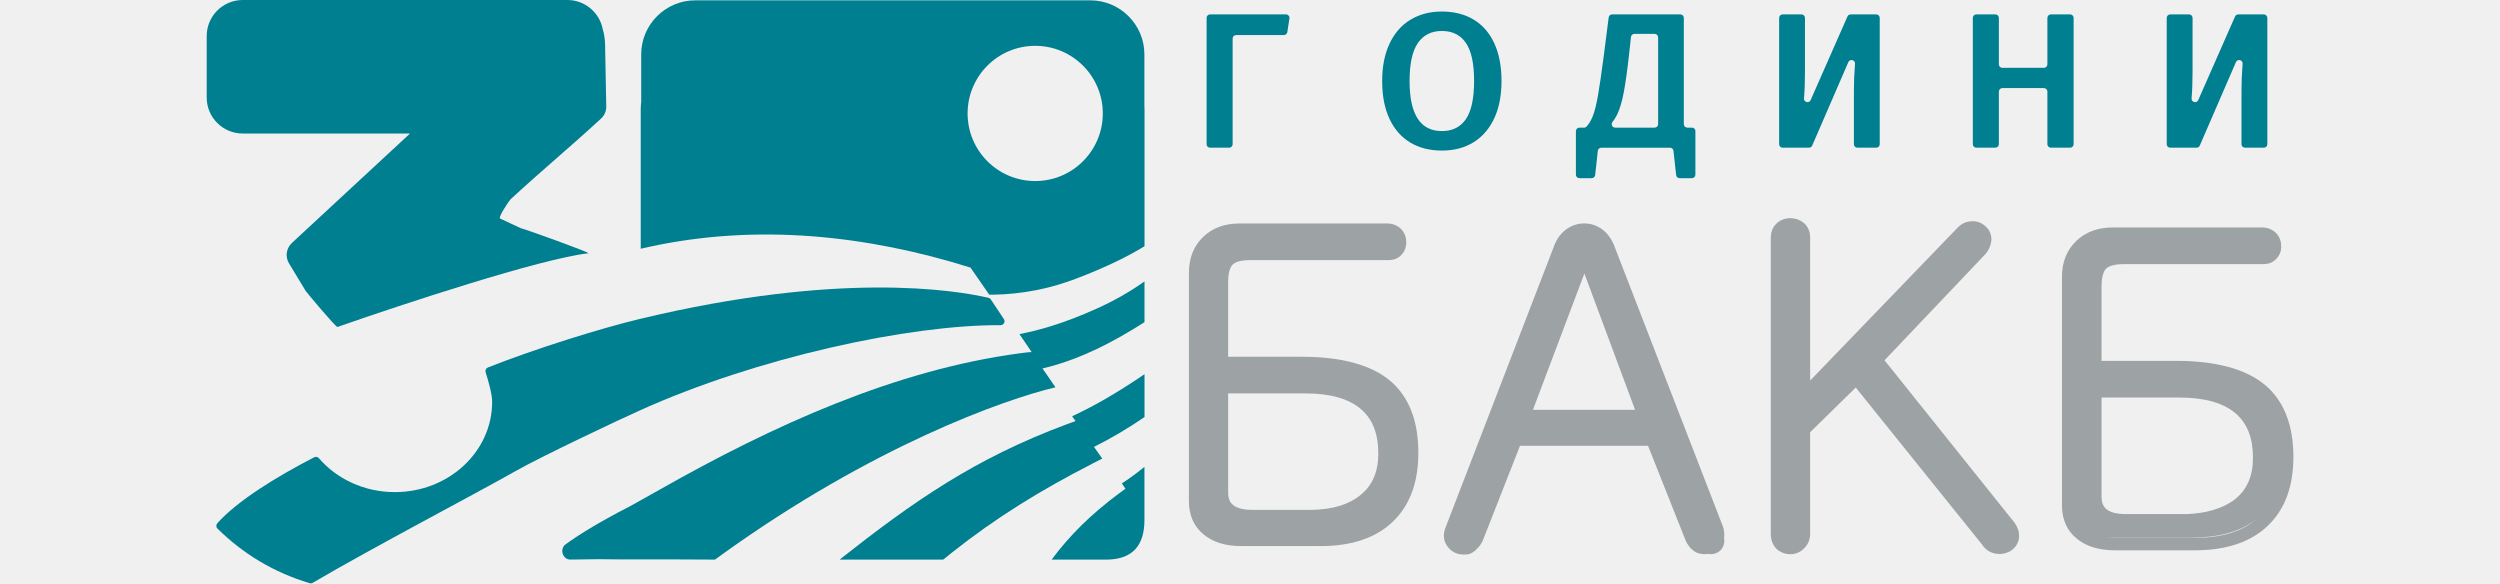
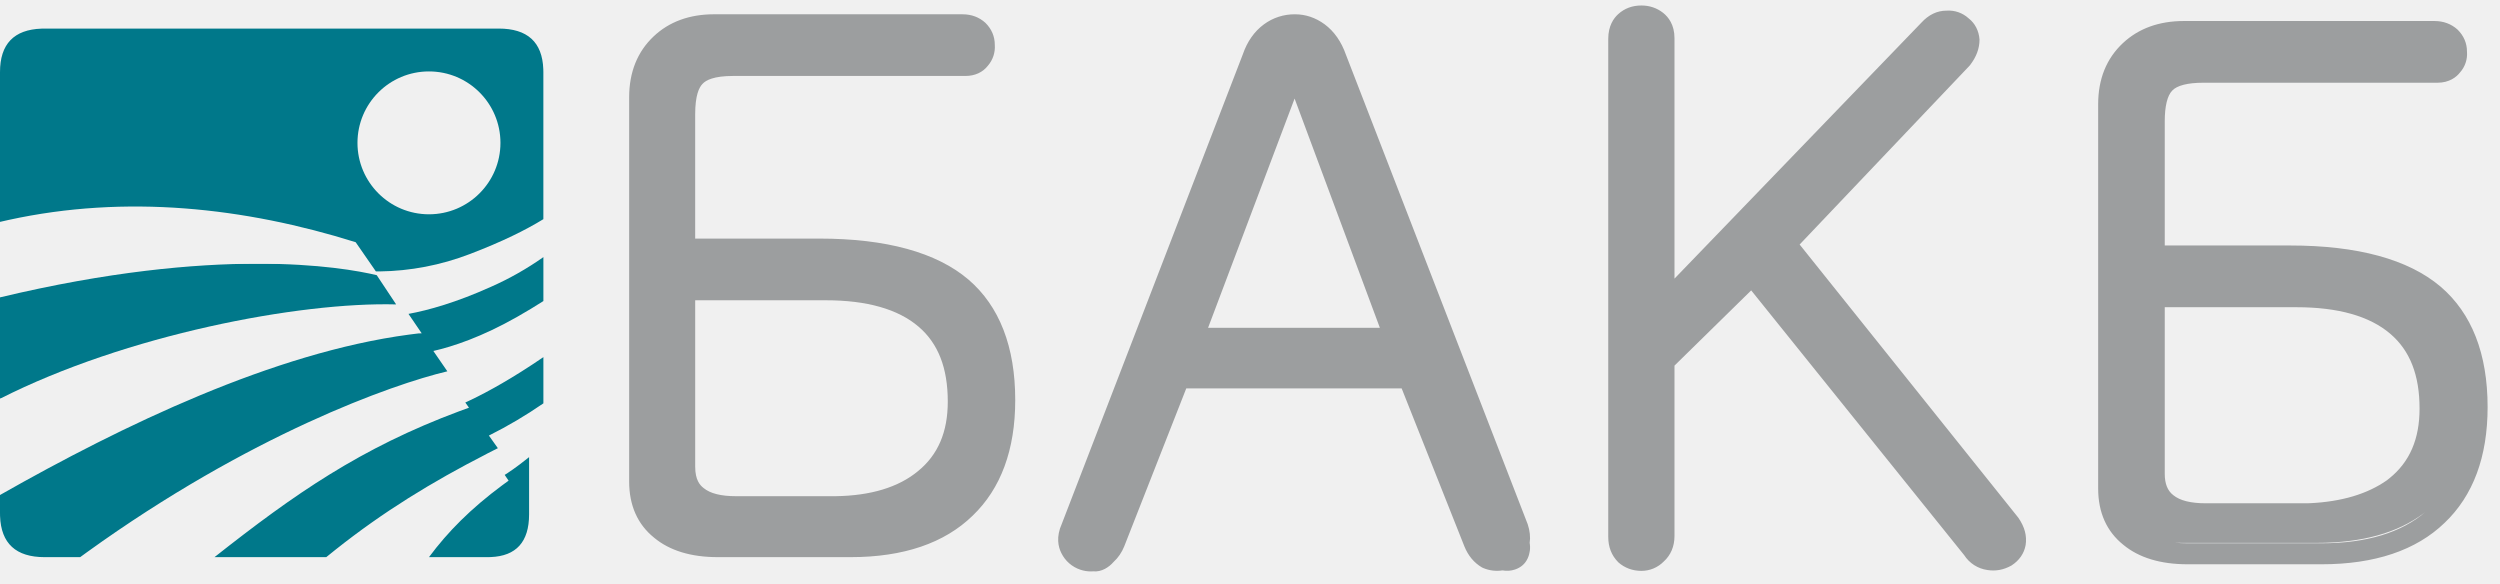
- <svg xmlns="http://www.w3.org/2000/svg" width="180" height="42" viewBox="0 0 180 42" fill="none">
-   <g clip-path="url(#clip0_52138_5074)">
-     <path d="M114.094 16.089C114.548 16.089 114.975 16.233 115.364 16.518C115.769 16.82 116.074 17.257 116.272 17.817L124.051 37.911C124.145 38.193 124.171 38.458 124.135 38.709C124.175 38.935 124.145 39.168 124.047 39.375C123.939 39.603 123.761 39.761 123.506 39.847C123.334 39.904 123.151 39.917 122.974 39.883C122.696 39.927 122.411 39.892 122.151 39.784L122.091 39.755C121.755 39.556 121.502 39.254 121.342 38.855L118.659 32.097H109.44L106.789 38.85C106.681 39.118 106.527 39.343 106.331 39.521C106.228 39.641 106.104 39.74 105.965 39.814C105.8 39.903 105.633 39.939 105.458 39.923L105.352 39.927C105.209 39.927 105.062 39.903 104.916 39.856C104.556 39.738 104.258 39.478 104.092 39.136C103.963 38.879 103.86 38.453 104.115 37.887L111.86 17.801C112.047 17.255 112.353 16.817 112.763 16.516C113.149 16.233 113.616 16.081 114.094 16.086V16.089ZM128.914 15.712C129.265 15.712 129.58 15.819 129.845 16.027C130.069 16.206 130.331 16.535 130.331 17.106V27.399L140.896 16.446C141.206 16.108 141.569 15.933 141.967 15.933C142.318 15.908 142.664 16.028 142.922 16.267C143.186 16.471 143.354 16.789 143.382 17.165C143.383 17.554 143.247 17.913 142.978 18.264L142.947 18.299L135.686 25.94L145.044 37.63C145.319 38.026 145.417 38.41 145.356 38.801C145.291 39.161 145.084 39.46 144.75 39.675C144.402 39.868 144.069 39.922 143.719 39.867C143.312 39.81 142.951 39.578 142.728 39.231L133.614 27.902L130.331 31.121V38.414C130.331 38.855 130.171 39.232 129.869 39.505C129.617 39.759 129.281 39.903 128.914 39.903C128.548 39.903 128.2 39.777 127.93 39.539C127.635 39.243 127.497 38.882 127.497 38.446V17.135C127.497 16.576 127.732 16.251 127.928 16.074C128.196 15.833 128.529 15.709 128.914 15.709V15.712ZM162.85 16.376C163.236 16.376 163.57 16.5 163.841 16.745C164.111 17.012 164.242 17.331 164.242 17.681C164.271 18.009 164.162 18.334 163.943 18.579C163.796 18.769 163.493 19.017 162.976 19.017H152.946C152.298 19.017 151.832 19.136 151.633 19.351C151.421 19.563 151.31 20.025 151.31 20.661V25.981H156.667C159.56 25.981 161.727 26.571 163.105 27.735C164.447 28.877 165.125 30.613 165.125 32.897C165.125 35.024 164.506 36.691 163.283 37.852C162.068 39.025 160.298 39.623 158.023 39.623H152.283C151.131 39.623 150.208 39.343 149.54 38.792C148.825 38.221 148.461 37.409 148.461 36.383V19.933C148.461 18.857 148.817 17.98 149.519 17.322C150.189 16.695 151.066 16.376 152.126 16.376H162.85ZM99.867 16.089C100.249 16.089 100.58 16.212 100.848 16.457C101.115 16.724 101.246 17.042 101.246 17.393C101.271 17.718 101.166 18.04 100.952 18.288C100.734 18.569 100.397 18.728 99.991 18.728H90.046C89.223 18.728 88.884 18.91 88.744 19.062C88.591 19.215 88.426 19.554 88.426 20.37V25.687H93.736C96.602 25.687 98.749 26.276 100.119 27.439C101.448 28.581 102.122 30.316 102.122 32.599C102.122 34.722 101.507 36.389 100.295 37.548C99.09 38.721 97.336 39.319 95.082 39.319H89.39C88.247 39.319 87.332 39.039 86.672 38.488C85.964 37.92 85.602 37.109 85.602 36.082V19.643C85.602 18.567 85.955 17.688 86.651 17.034C87.313 16.408 88.183 16.09 89.236 16.09H99.867V16.089ZM162.476 37.375L162.398 37.434C161.279 38.281 159.752 38.706 157.819 38.706H152.029C151.934 38.706 151.841 38.704 151.75 38.7C151.92 38.716 152.097 38.724 152.282 38.724H158.022C159.936 38.724 161.433 38.27 162.474 37.375H162.476ZM156.951 28.624H151.31V35.751C151.31 36.176 151.429 36.474 151.673 36.664C151.958 36.899 152.426 37.014 153.071 37.014H157.363L157.521 37.011C158.88 36.945 159.979 36.618 160.818 36.029C160.854 36.001 160.89 35.972 160.926 35.943C161.794 35.242 162.213 34.267 162.213 32.962C162.213 31.523 161.801 30.474 160.952 29.754C160.071 29.005 158.725 28.625 156.95 28.625L156.951 28.624ZM94.02 28.326H88.427V35.448C88.427 36.017 88.631 36.24 88.785 36.359C89.069 36.594 89.532 36.71 90.173 36.71H94.427C95.936 36.69 97.127 36.33 97.96 35.639C98.82 34.938 99.237 33.965 99.237 32.662C99.237 31.223 98.828 30.174 97.987 29.456C97.113 28.707 95.78 28.326 94.021 28.326H94.02ZM114.076 19.694L110.373 29.504H117.725L114.076 19.694Z" fill="#9DA2A5" />
-     <path d="M92.838 1.327L92.688 2.311C92.669 2.433 92.563 2.523 92.44 2.523H89.001C88.862 2.523 88.75 2.636 88.75 2.775V10.383C88.75 10.522 88.638 10.634 88.499 10.634H87.126C86.987 10.634 86.875 10.522 86.875 10.383V1.288C86.875 1.149 86.987 1.037 87.126 1.037H92.591C92.745 1.037 92.862 1.174 92.84 1.327H92.838Z" fill="#007F90" />
-     <path d="M106.105 1.412C106.749 1.801 107.244 2.37 107.59 3.12C107.935 3.87 108.109 4.773 108.109 5.828C108.109 6.883 107.933 7.773 107.583 8.523C107.233 9.272 106.735 9.847 106.092 10.245C105.448 10.643 104.69 10.842 103.819 10.842C102.949 10.842 102.177 10.648 101.532 10.259C100.888 9.87 100.391 9.301 100.041 8.551C99.691 7.801 99.516 6.898 99.516 5.843C99.516 4.789 99.691 3.911 100.041 3.156C100.391 2.402 100.891 1.825 101.54 1.427C102.188 1.03 102.949 0.83 103.819 0.83C104.69 0.83 105.462 1.025 106.106 1.413L106.105 1.412ZM102.086 3.099C101.688 3.678 101.489 4.592 101.489 5.841C101.489 8.24 102.266 9.438 103.818 9.438C104.576 9.438 105.151 9.152 105.544 8.577C105.938 8.003 106.134 7.087 106.134 5.827C106.134 4.567 105.938 3.666 105.544 3.091C105.151 2.517 104.576 2.23 103.818 2.23C103.061 2.23 102.483 2.52 102.086 3.098V3.099Z" fill="#007F90" />
-     <path d="M122.069 9.441V12.578C122.069 12.717 121.957 12.829 121.818 12.829H120.931C120.803 12.829 120.695 12.732 120.682 12.606L120.49 10.858C120.476 10.731 120.368 10.635 120.241 10.635H115.294C115.165 10.635 115.058 10.732 115.044 10.858L114.852 12.606C114.838 12.733 114.731 12.829 114.603 12.829H113.716C113.577 12.829 113.465 12.717 113.465 12.578V9.441C113.465 9.302 113.577 9.19 113.716 9.19H114.051C114.124 9.19 114.193 9.158 114.241 9.105C114.43 8.888 114.584 8.622 114.701 8.309C114.833 7.952 114.954 7.459 115.063 6.829C115.172 6.2 115.312 5.236 115.482 3.94L115.824 1.257C115.84 1.131 115.947 1.037 116.073 1.037H120.984C121.123 1.037 121.235 1.149 121.235 1.288V8.939C121.235 9.078 121.347 9.19 121.486 9.19H121.822C121.961 9.19 122.073 9.302 122.073 9.441H122.069ZM119.134 2.44H117.678C117.55 2.44 117.442 2.537 117.429 2.664L117.298 3.871C117.165 5.074 117.035 6.007 116.907 6.669C116.78 7.331 116.624 7.854 116.438 8.239C116.344 8.437 116.23 8.617 116.101 8.78C115.969 8.946 116.084 9.19 116.296 9.19H119.134C119.273 9.19 119.385 9.078 119.385 8.939V2.691C119.385 2.552 119.273 2.44 119.134 2.44Z" fill="#007F90" />
-     <path d="M135.09 10.634H133.732C133.593 10.634 133.481 10.522 133.481 10.383V6.551C133.481 5.906 133.508 5.253 133.561 4.594C133.584 4.311 133.193 4.213 133.08 4.474L130.478 10.482C130.437 10.575 130.347 10.634 130.248 10.634H128.349C128.21 10.634 128.098 10.522 128.098 10.383V1.288C128.098 1.149 128.21 1.037 128.349 1.037H129.707C129.846 1.037 129.958 1.149 129.958 1.288V5.162C129.958 5.931 129.934 6.57 129.887 7.079C129.86 7.363 130.252 7.465 130.367 7.204L133.017 1.188C133.057 1.097 133.147 1.038 133.247 1.038H135.09C135.229 1.038 135.341 1.15 135.341 1.289V10.384C135.341 10.523 135.229 10.635 135.09 10.635V10.634Z" fill="#007F90" />
-     <path d="M147.412 10.383V6.594C147.412 6.455 147.3 6.343 147.161 6.343H144.169C144.03 6.343 143.918 6.455 143.918 6.594V10.383C143.918 10.522 143.805 10.634 143.666 10.634H142.294C142.155 10.634 142.043 10.522 142.043 10.383V1.288C142.043 1.149 142.155 1.037 142.294 1.037H143.666C143.805 1.037 143.918 1.149 143.918 1.288V4.633C143.918 4.772 144.03 4.884 144.169 4.884H147.161C147.3 4.884 147.412 4.772 147.412 4.633V1.288C147.412 1.149 147.524 1.037 147.663 1.037H149.05C149.189 1.037 149.301 1.149 149.301 1.288V10.383C149.301 10.522 149.189 10.634 149.05 10.634H147.663C147.524 10.634 147.412 10.522 147.412 10.383Z" fill="#007F90" />
-     <path d="M162.996 10.634H161.639C161.499 10.634 161.387 10.522 161.387 10.383V6.551C161.387 5.906 161.414 5.253 161.467 4.594C161.49 4.311 161.1 4.213 160.986 4.474L158.384 10.482C158.344 10.575 158.254 10.634 158.154 10.634H156.255C156.116 10.634 156.004 10.522 156.004 10.383V1.288C156.004 1.149 156.116 1.037 156.255 1.037H157.613C157.752 1.037 157.864 1.149 157.864 1.288V5.162C157.864 5.931 157.84 6.57 157.793 7.079C157.766 7.363 158.159 7.465 158.274 7.204L160.923 1.188C160.963 1.097 161.054 1.038 161.153 1.038H162.996C163.135 1.038 163.248 1.15 163.248 1.289V10.384C163.248 10.523 163.135 10.635 162.996 10.635V10.634Z" fill="#007F90" />
-     <path d="M82.4 7.718C82.4 7.693 82.397 7.669 82.396 7.645V3.912C82.396 1.774 80.647 0.025 78.51 0.025H50.054C47.916 0.025 46.167 1.774 46.167 3.912V7.325C46.144 7.51 46.133 7.706 46.133 7.913V17.91L46.718 17.778C54.537 16.072 62.459 16.941 69.876 19.267L71.226 21.218H71.466C73.527 21.191 75.568 20.799 77.493 20.058C79.657 19.234 81.243 18.444 82.406 17.728V7.913L82.402 7.717L82.4 7.718ZM74.534 13.035C71.846 13.035 69.667 10.855 69.667 8.168C69.667 5.48 71.846 3.3 74.534 3.3C77.222 3.3 79.402 5.48 79.402 8.168C79.402 10.855 77.222 13.035 74.534 13.035Z" fill="#007F90" />
-     <path d="M81.033 35.186L80.606 35.497C78.514 37.05 76.984 38.586 75.719 40.292H79.636L79.831 40.288C81.544 40.223 82.4 39.273 82.4 37.438V33.617C81.513 34.333 80.957 34.688 80.771 34.802L81.033 35.187V35.186Z" fill="#007F90" />
-     <path d="M77.56 29.798L77.487 29.831L77.341 29.901L77.201 29.966C77.201 29.966 77.201 29.963 77.191 29.966L77.438 30.316L76.792 30.552C70.202 33.008 65.817 36.059 60.449 40.292H67.91L68.512 39.807C71.724 37.256 74.957 35.277 78.615 33.403C78.613 33.403 78.612 33.401 78.612 33.401L79.059 33.173L79.096 33.155L79.13 33.139L79.267 33.069L79.365 33.02L79.07 32.603L78.767 32.177C80.028 31.546 81.243 30.827 82.405 30.026V26.941C80.317 28.368 78.695 29.253 77.56 29.799V29.798Z" fill="#007F90" />
-     <path d="M82.403 20.264C81.31 21.035 80.144 21.696 78.921 22.238C76.564 23.299 74.724 23.809 73.398 24.052L74.28 25.35L74.061 25.358L73.446 25.434C64.444 26.634 55.663 30.624 47.453 35.278L45.436 36.409C42.944 37.691 41.564 38.579 40.722 39.192C40.268 39.522 40.509 40.297 41.07 40.289C43.553 40.257 42.909 40.262 43.165 40.262C44.755 40.294 47.738 40.262 51.482 40.291L51.941 39.957C62.776 32.148 72.294 28.761 75.994 27.885L75.059 26.527C76.365 26.23 78.288 25.595 80.672 24.239C81.302 23.882 81.877 23.534 82.404 23.195V20.264H82.403Z" fill="#007F90" />
-     <path d="M72.043 23.411C72.268 23.412 72.404 23.163 72.28 22.975L71.34 21.56C71.299 21.499 71.239 21.457 71.168 21.441C68.695 20.872 60.383 19.536 46.129 22.949C43.264 23.631 38.467 25.13 35.128 26.459C34.992 26.512 34.921 26.662 34.965 26.802C35.166 27.447 35.435 28.36 35.435 28.939C35.435 32.525 32.299 35.432 28.432 35.432C26.216 35.432 24.241 34.478 22.957 32.989C22.873 32.891 22.732 32.865 22.617 32.925C19.829 34.372 17.105 36.051 15.648 37.672C15.549 37.783 15.549 37.952 15.654 38.056C15.654 38.056 15.655 38.057 15.656 38.058C17.459 39.832 19.653 41.2 22.295 41.988C22.369 42.01 22.45 42 22.517 41.961C26.987 39.341 34.386 35.475 37.119 33.919C38.955 32.873 44.724 30.147 46.056 29.557C54.517 25.731 65.489 23.376 72.043 23.412V23.411Z" fill="#007F90" />
-     <path d="M43.268 8.546C43.52 8.313 43.651 8.019 43.651 7.673L43.572 3.53C43.572 3.226 43.577 2.682 43.4 2.12C43.178 0.914 42.121 0 40.85 0H17.476C16.043 0 14.883 1.161 14.883 2.593V7.021C14.883 8.454 16.044 9.614 17.476 9.614H29.519L21.021 17.489C20.605 17.876 20.518 18.486 20.813 18.971L22.016 20.957C22.074 21.053 24.19 23.578 24.296 23.542C28.87 21.941 38.98 18.603 42.359 18.239C42.599 18.213 37.74 16.474 37.502 16.431L36.016 15.739C35.818 15.703 36.643 14.456 36.79 14.32C39.247 12.061 40.808 10.804 43.267 8.547L43.268 8.546Z" fill="#007F90" />
+ <svg xmlns="http://www.w3.org/2000/svg" xmlns:xlink="http://www.w3.org/1999/xlink" width="180" height="42" viewBox="0 0 180 42">
+   <defs>
+     <path id="a" d="M0 .473h28.523v9.722H0z" />
+   </defs>
+   <g fill="none" fill-rule="evenodd">
+     <g transform="translate(0 18.514)">
+       <mask id="b" fill="#fff">
+         <use xlink:href="#a" />
+       </mask>
+       <path d="M28.523 3.404l-1.398-2.106C24.613.702 15.61-.84 0 2.897v7.298c9.07-4.601 21.535-6.978 28.523-6.791" fill="#00788A" mask="url(#b)" />
+     </g>
+     <path d="M38.094 32.914v4.122c0 1.979-.924 3.004-2.772 3.074l-.21.004h-4.225c1.366-1.84 3.015-3.496 5.272-5.172l.46-.335-.282-.415c.2-.123.799-.506 1.757-1.278zm1.03-14.4v3.162c-.569.365-1.189.74-1.868 1.126-2.573 1.463-4.646 2.147-6.055 2.468l1.008 1.465c-3.99.944-14.256 4.597-25.942 13.02l-.495.36H3.215c-2.07 0-3.14-.986-3.211-2.956L0 36.945V35.64c8.876-5.04 19.71-10.25 29.462-11.55l.663-.083.237-.008-.951-1.399c1.43-.263 3.415-.813 5.956-1.957a21.97 21.97 0 0 0 3.756-2.13zm0 7.2v3.327a32.609 32.609 0 0 1-3.924 2.32l.327.459.319.45-.106.053-.148.075-.037.018-.039.02-.482.245s.001.002.003.002c-3.946 2.022-7.432 4.156-10.897 6.908l-.65.523h-8.047c5.79-4.566 10.52-7.857 17.627-10.506l.696-.254-.266-.377c.009-.003.009 0 .01 0l.151-.07.158-.076.079-.035c1.223-.588 2.973-1.543 5.225-3.082zM35.907 2.057c2.07 0 3.14.975 3.211 2.925l.004.212V15.78c-1.254.772-2.965 1.624-5.298 2.513a18.806 18.806 0 0 1-6.501 1.25h-.259l-1.456-2.104c-8-2.509-16.544-3.446-24.977-1.606L0 15.976V5.194c0-2.02.998-3.064 2.997-3.133l.218-.004h32.693zm-5.022 3.086a5.145 5.145 0 0 0-5.147 5.143 5.146 5.146 0 0 0 5.147 5.143 5.146 5.146 0 0 0 5.148-5.143 5.145 5.145 0 0 0-5.148-5.143z" fill="#00788A" />
+     <path d="M93.242 1.029c.763 0 1.483.244 2.136.723.683.508 1.196 1.243 1.528 2.185l13.09 33.811c.157.475.202.92.14 1.342a1.88 1.88 0 0 1-.148 1.122c-.18.384-.481.648-.91.794a1.791 1.791 0 0 1-.896.062 2.562 2.562 0 0 1-1.385-.168l-.1-.048c-.566-.334-.992-.843-1.262-1.515l-4.515-11.37H85.41L80.948 39.33c-.182.452-.44.83-.771 1.13a2.156 2.156 0 0 1-.614.494c-.277.148-.56.209-.853.183l-.179.006c-.24 0-.488-.04-.732-.12a2.352 2.352 0 0 1-1.386-1.21c-.218-.434-.39-1.15.039-2.102l13.03-33.796c.315-.919.83-1.656 1.52-2.162a3.707 3.707 0 0 1 2.24-.724zm24.937-.634c.59 0 1.12.18 1.567.531.376.3.817.854.817 1.815v17.32l17.777-18.43c.521-.569 1.132-.864 1.803-.864a2.13 2.13 0 0 1 1.607.562c.444.343.726.878.775 1.51.002.655-.227 1.258-.681 1.849l-.052.06-12.218 12.857 15.746 19.671c.462.667.628 1.314.525 1.97-.109.606-.458 1.109-1.02 1.472-.585.324-1.146.415-1.735.323a2.38 2.38 0 0 1-1.667-1.069l-15.337-19.064-5.523 5.417v12.273c0 .742-.269 1.376-.777 1.835-.425.428-.991.67-1.607.67-.63 0-1.202-.211-1.655-.611-.497-.498-.73-1.106-.73-1.84V2.794c0-.94.395-1.488.726-1.785.45-.406 1.01-.614 1.659-.614zm57.1 1.118c.65 0 1.211.208 1.668.62.453.45.675.986.675 1.576a2 2 0 0 1-.504 1.511c-.247.32-.756.737-1.627.737h-16.877c-1.09 0-1.875.2-2.209.562-.357.357-.543 1.134-.543 2.204v8.952h9.014c4.868 0 8.513.993 10.832 2.951 2.259 1.922 3.4 4.843 3.4 8.685 0 3.579-1.042 6.384-3.1 8.337-2.045 1.975-5.023 2.98-8.85 2.98H157.5c-1.94 0-3.492-.471-4.616-1.398-1.202-.961-1.816-2.327-1.816-4.053V7.497c0-1.81.599-3.287 1.78-4.393 1.128-1.055 2.604-1.591 4.387-1.591h18.044zM69.302 1.029c.644 0 1.2.207 1.653.62.449.449.67.985.67 1.575a2.057 2.057 0 0 1-.495 1.505c-.367.475-.934.74-1.617.74H52.78c-1.385 0-1.956.306-2.191.563-.256.256-.536.828-.536 2.201v8.945h8.935c4.822 0 8.435.992 10.739 2.949 2.237 1.92 3.37 4.84 3.37 8.68 0 3.574-1.034 6.378-3.074 8.329-2.028 1.974-4.98 2.978-8.772 2.978h-9.577c-1.923 0-3.463-.471-4.575-1.398-1.19-.955-1.8-2.32-1.8-4.048V7.008c0-1.811.596-3.29 1.765-4.39 1.115-1.054 2.579-1.59 4.35-1.59h17.887zM174.65 36.846l-.13.1c-1.883 1.424-4.451 2.14-7.704 2.14h-9.742c-.16 0-.316-.004-.47-.01.286.027.584.04.896.04h9.659c3.221 0 5.739-.763 7.49-2.27zm-9.296-14.726h-9.492v11.991c0 .716.2 1.219.611 1.537.479.395 1.266.589 2.353.589h7.22l.266-.006c2.287-.11 4.137-.66 5.548-1.653.062-.047.122-.095.182-.144 1.46-1.18 2.166-2.82 2.166-5.016 0-2.42-.693-4.187-2.121-5.397-1.483-1.262-3.746-1.901-6.733-1.901zm-105.89-.5h-9.41v11.983c0 .957.342 1.332.602 1.533.478.396 1.257.59 2.335.59h7.157c2.54-.034 4.544-.641 5.945-1.802 1.447-1.179 2.147-2.818 2.147-5.01 0-2.42-.688-4.185-2.103-5.394-1.47-1.26-3.715-1.9-6.674-1.9zM93.211 7.096l-6.23 16.507h12.37l-6.14-16.507z" fill="#9C9E9F" />
  </g>
-   <defs>
-     <clipPath id="clip0_52138_5074">
-       <rect width="180" height="42" fill="white" />
-     </clipPath>
-   </defs>
</svg>
